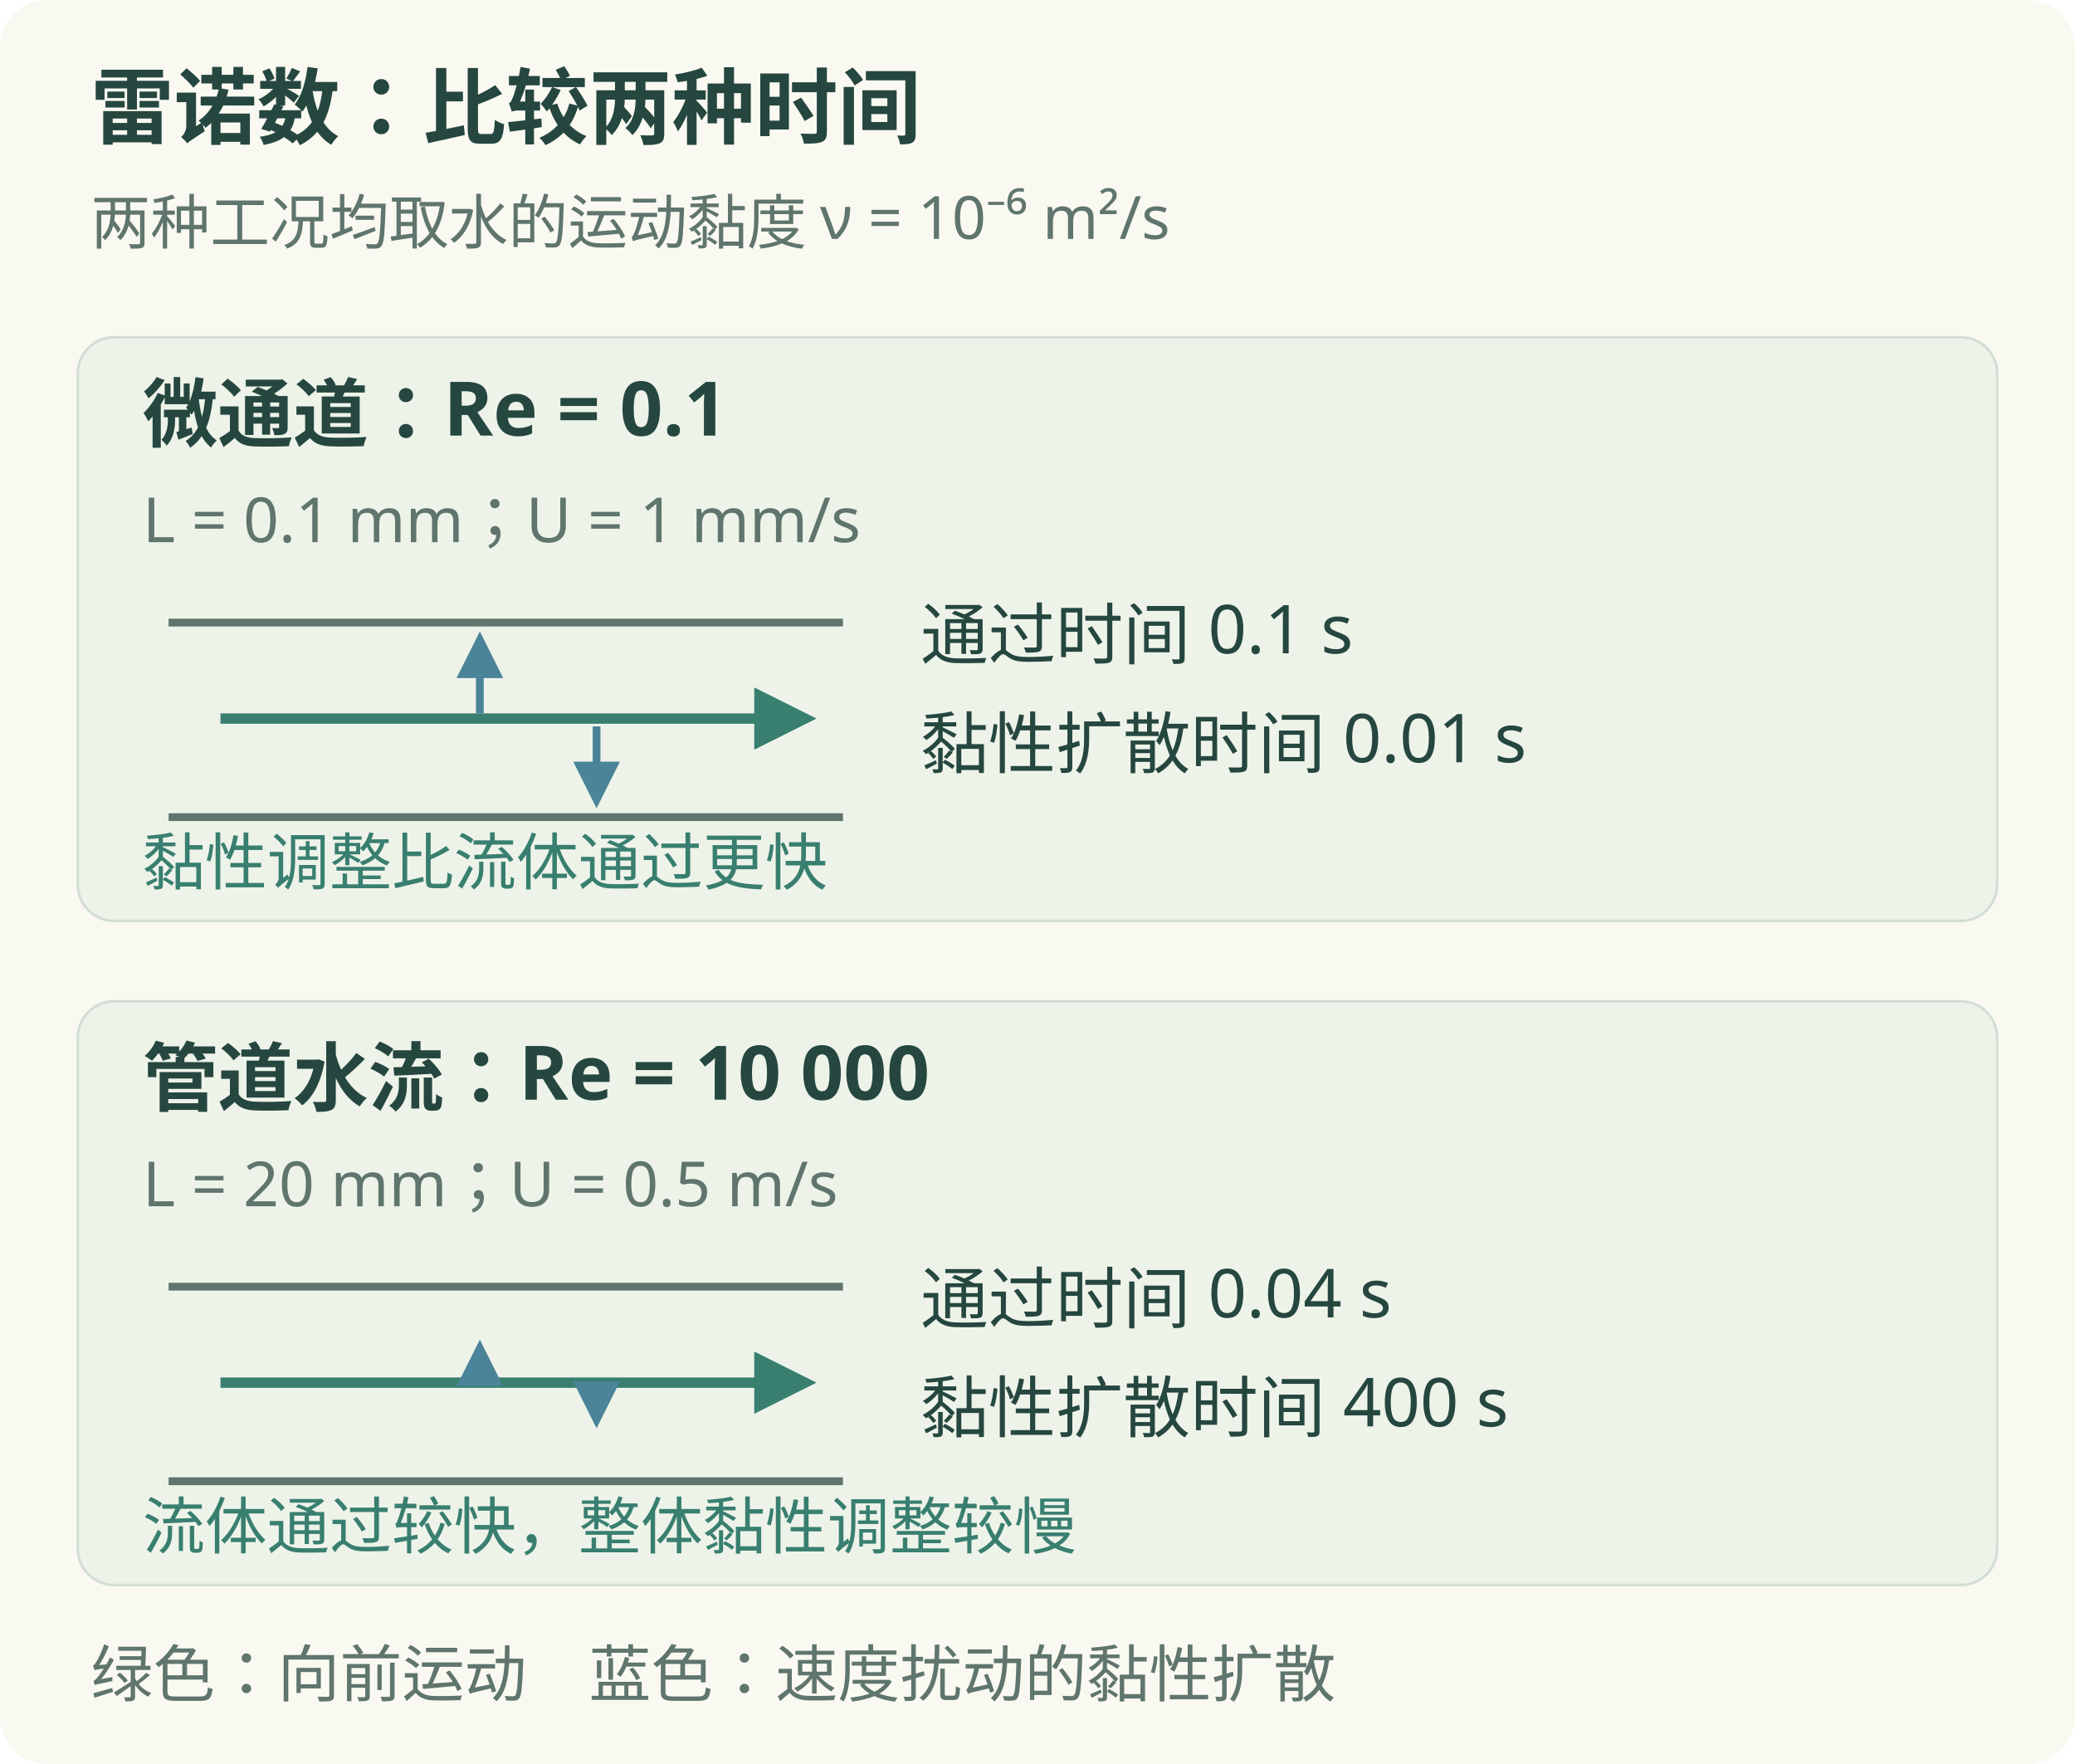
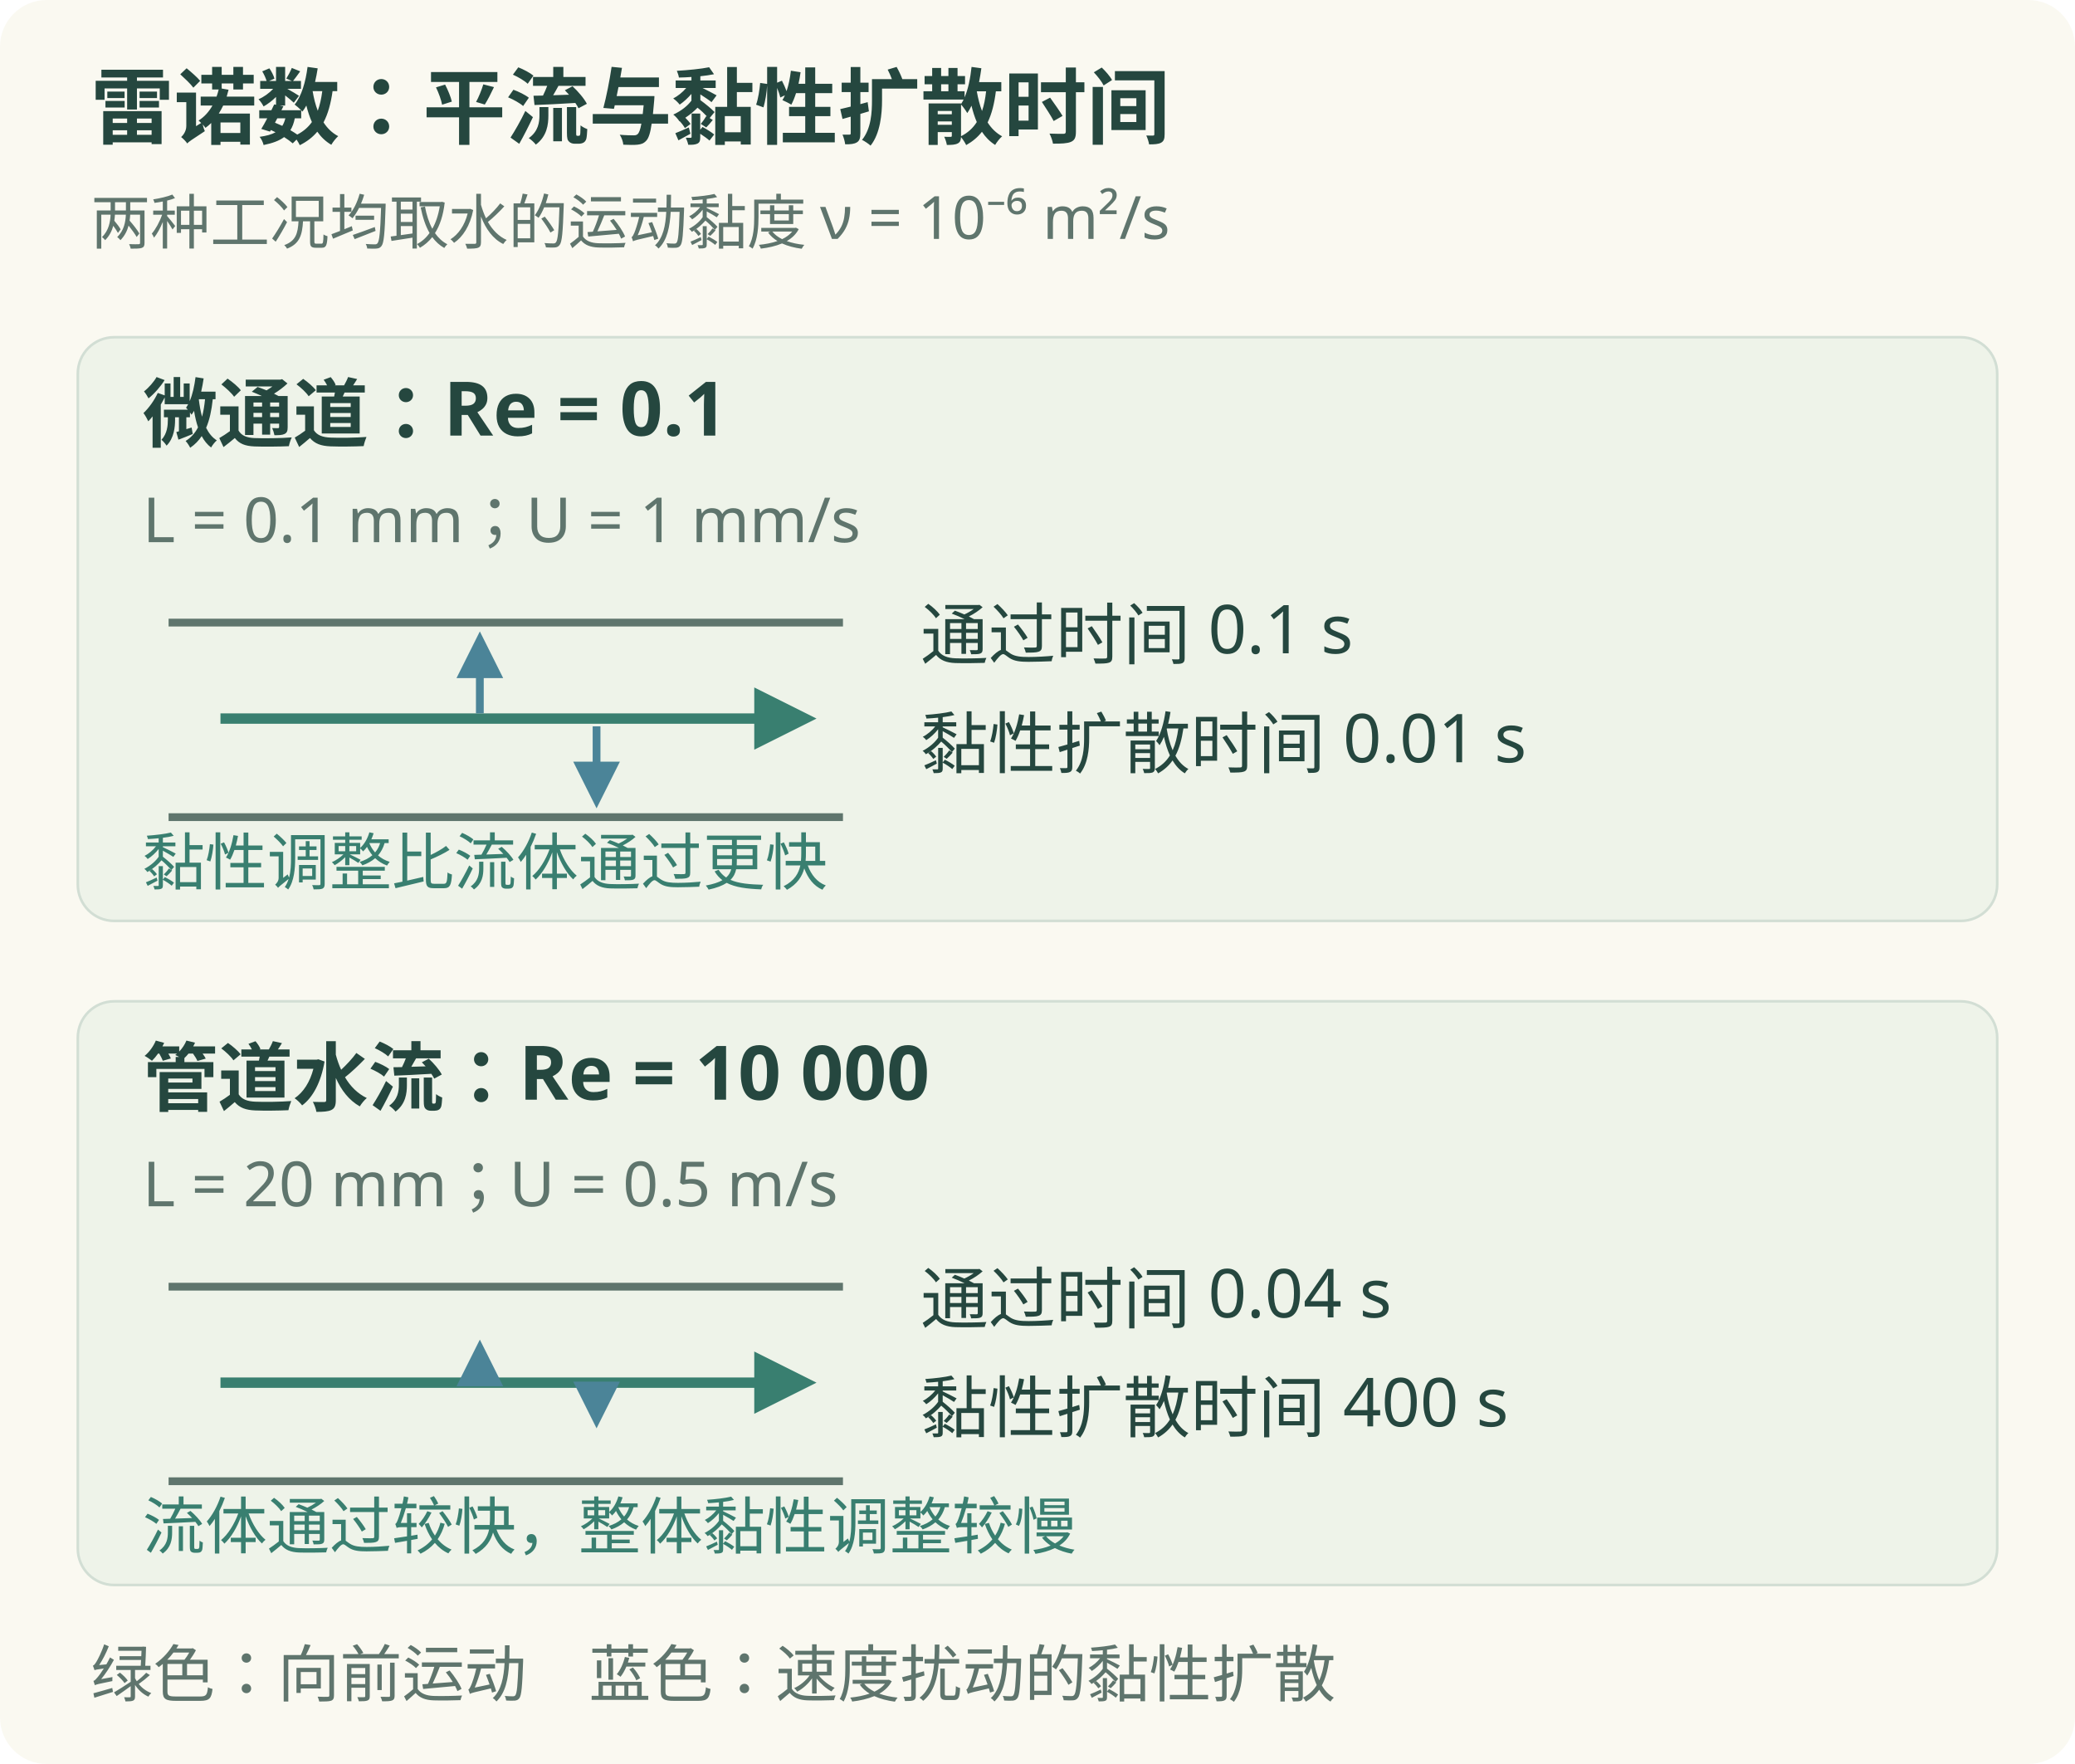
<svg xmlns="http://www.w3.org/2000/svg" viewBox="0 0 800 680" role="img" aria-labelledby="title desc">
  <defs>
    <marker id="arrow" viewBox="0 0 10 10" refX="8" refY="5" markerWidth="6" markerHeight="6" orient="auto-start-reverse">
      <path d="M0 0L10 5L0 10Z" fill="context-stroke" />
    </marker>
    <radialGradient id="heat">
      <stop stop-color="#d58b61" />
      <stop offset="1" stop-color="#a2c8c4" />
    </radialGradient>
  </defs>
  <rect width="800" height="680" rx="18" fill="#faf9f1" />
  <g font-family="Microsoft YaHei, PingFang SC, sans-serif">
-     <text x="35" y="53" font-size="32" fill="#25473f" text-anchor="start" font-weight="bold">雷诺数：比较两种时间</text>
+     <text x="35" y="53" font-size="32" fill="#25473f" text-anchor="start" font-weight="bold">雷诺数：平流与黏性扩散时间</text>
    <text x="35" y="94" font-size="23" fill="#5f756d" text-anchor="start" font-weight="normal">两种工况均取水的运动黏度  ν = 10⁻⁶ m²/s</text>
    <rect x="30" y="130" width="740" height="225" rx="14" fill="#eef3e9" stroke="#d2ded4" />
    <text x="55" y="170" font-size="29" fill="#25473f" text-anchor="start" font-weight="bold">微通道：Re = 0.1</text>
    <text x="55" y="209" font-size="24" fill="#5f756d" text-anchor="start" font-weight="normal">L = 0.1 mm；U = 1 mm/s</text>
    <path d="M65 240L325 240" fill="none" stroke="#5f756d" stroke-width="3" />
    <path d="M65 315L325 315" fill="none" stroke="#5f756d" stroke-width="3" />
    <path d="M85 277L310 277" fill="none" stroke="#397f70" stroke-width="4" marker-end="url(#arrow)" />
    <path d="M185 275L185 247" fill="none" stroke="#4b8498" stroke-width="3" marker-end="url(#arrow)" />
    <path d="M230 280L230 308" fill="none" stroke="#4b8498" stroke-width="3" marker-end="url(#arrow)" />
    <text x="355" y="254" font-size="26" fill="#25473f" text-anchor="start" font-weight="normal">通过时间 0.1 s</text>
    <text x="355" y="296" font-size="26" fill="#25473f" text-anchor="start" font-weight="normal">黏性扩散时间 0.01 s</text>
    <text x="55" y="341" font-size="24" fill="#397f70" text-anchor="start" font-weight="normal">黏性调整比流体通过更快</text>
    <rect x="30" y="386" width="740" height="225" rx="14" fill="#eef3e9" stroke="#d2ded4" />
    <text x="55" y="426" font-size="29" fill="#25473f" text-anchor="start" font-weight="bold">管道水流：Re = 10 000</text>
    <text x="55" y="465" font-size="24" fill="#5f756d" text-anchor="start" font-weight="normal">L = 20 mm；U = 0.5 m/s</text>
    <path d="M65 496L325 496" fill="none" stroke="#5f756d" stroke-width="3" />
    <path d="M65 571L325 571" fill="none" stroke="#5f756d" stroke-width="3" />
    <path d="M85 533L310 533" fill="none" stroke="#397f70" stroke-width="4" marker-end="url(#arrow)" />
    <path d="M185 531L185 520" fill="none" stroke="#4b8498" stroke-width="3" marker-end="url(#arrow)" />
    <path d="M230 536L230 547" fill="none" stroke="#4b8498" stroke-width="3" marker-end="url(#arrow)" />
    <text x="355" y="510" font-size="26" fill="#25473f" text-anchor="start" font-weight="normal">通过时间 0.04 s</text>
    <text x="355" y="552" font-size="26" fill="#25473f" text-anchor="start" font-weight="normal">黏性扩散时间 400 s</text>
    <text x="55" y="597" font-size="24" fill="#397f70" text-anchor="start" font-weight="normal">流体通过较快，整体黏性调整较慢</text>
    <text x="35" y="654" font-size="24" fill="#5f756d" text-anchor="start" font-weight="normal">绿色：向前运动　蓝色：速度扰动的黏性扩散</text>
  </g>
</svg>
